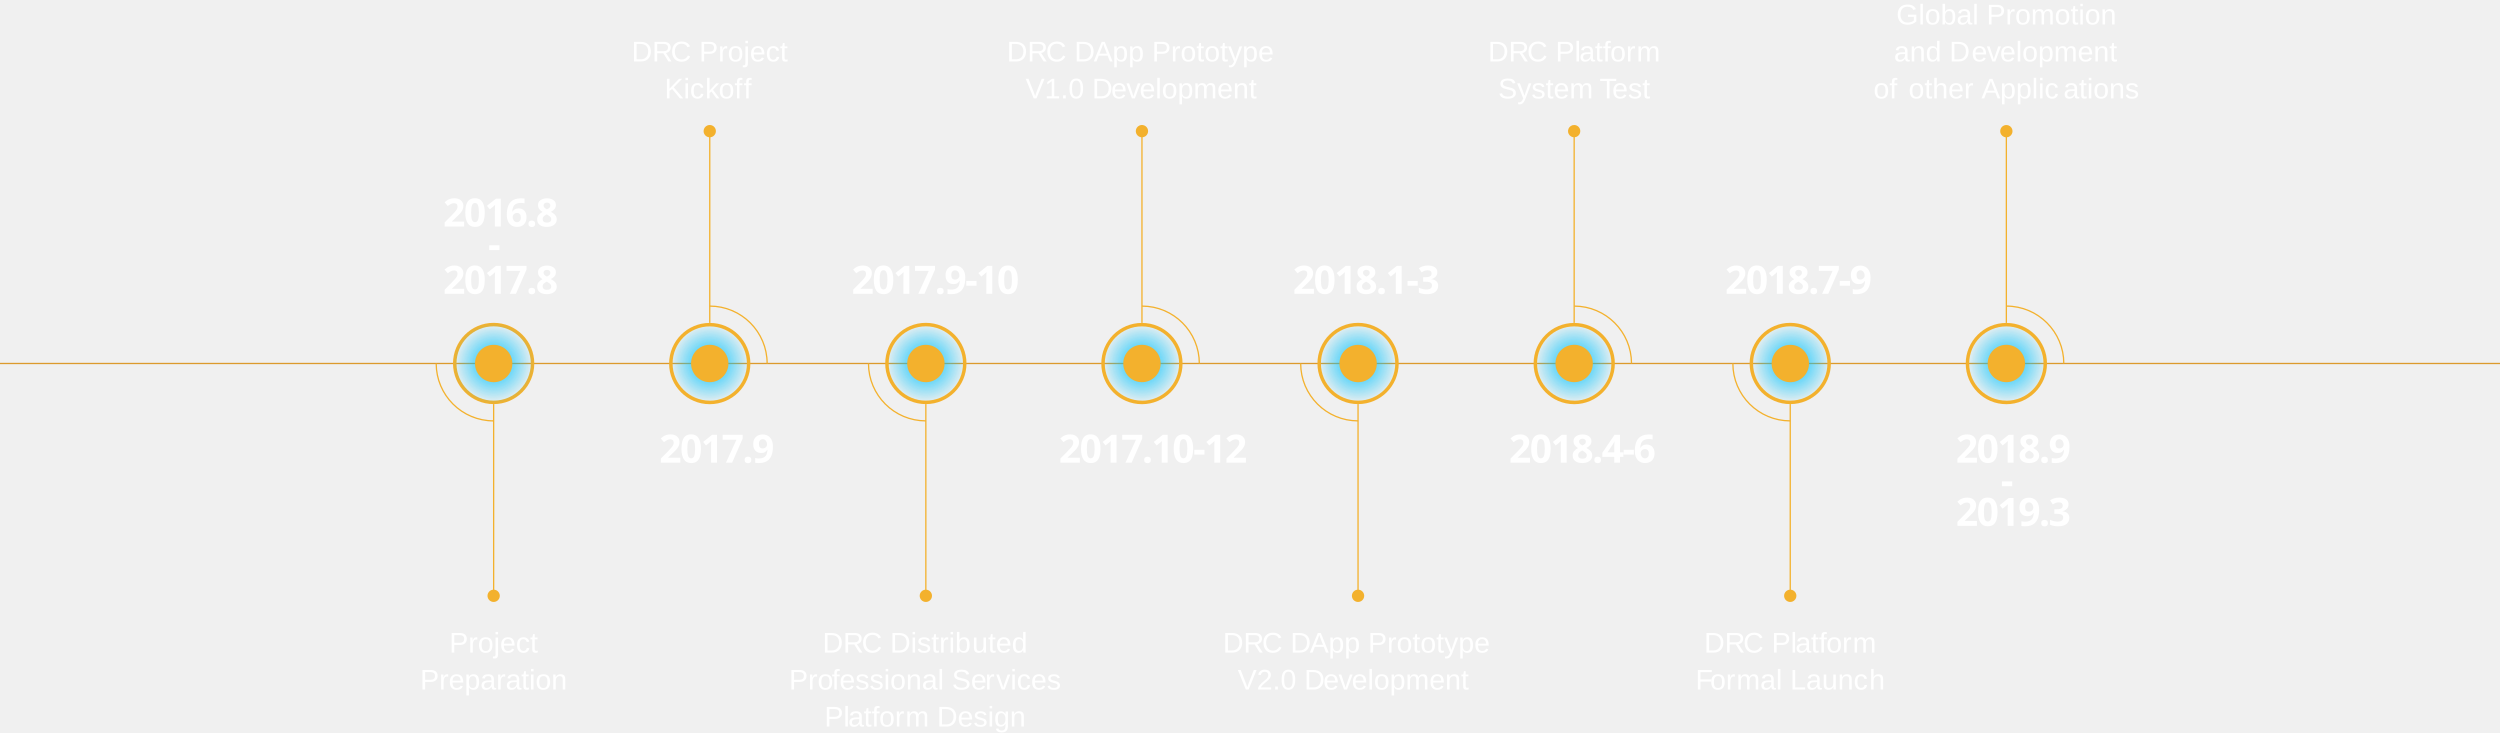
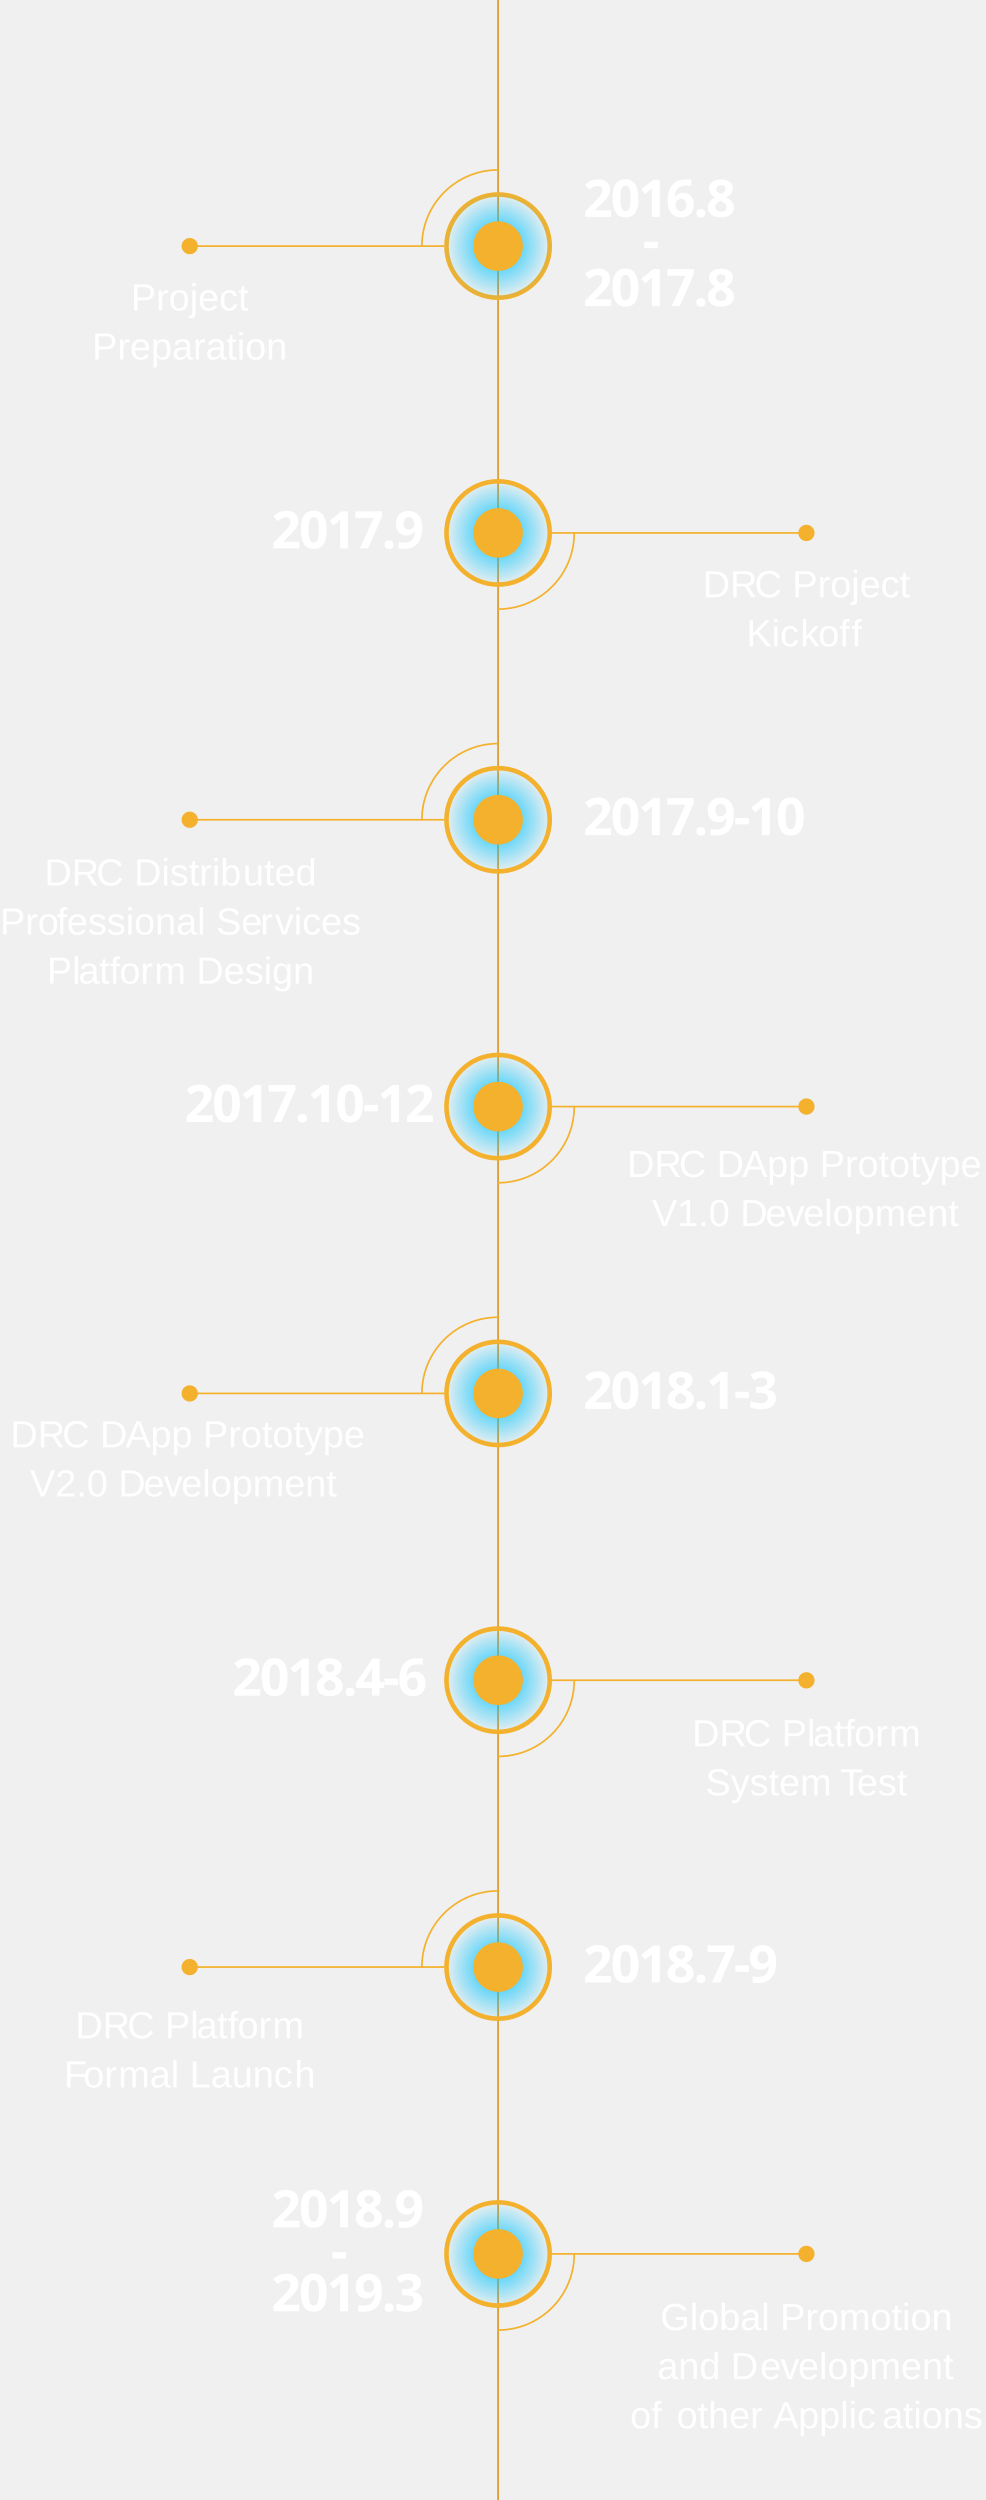
- <svg xmlns="http://www.w3.org/2000/svg" xmlns:xlink="http://www.w3.org/1999/xlink" viewBox="0 0 1920 562.6">
+ <svg xmlns="http://www.w3.org/2000/svg" xmlns:xlink="http://www.w3.org/1999/xlink" viewBox="0 0 570.37 1446.56">
  <defs>
-     <style>.cls-1{font-size:30px;font-family:Helvetica-Condensed-Bold, Helvetica Condensed;font-weight:700;letter-spacing:-0.04em;}.cls-1,.cls-13{fill:#fff;}.cls-12,.cls-2{fill:none;stroke-miterlimit:10;}.cls-2{stroke:#dc9a2d;}.cls-3{fill:#f3b12d;}.cls-4{fill:url(#未命名的渐变_460);}.cls-5{fill:url(#未命名的渐变_460-2);}.cls-6{fill:url(#未命名的渐变_460-3);}.cls-7{fill:url(#未命名的渐变_460-4);}.cls-8{fill:url(#未命名的渐变_460-5);}.cls-9{fill:url(#未命名的渐变_460-6);}.cls-10{fill:url(#未命名的渐变_460-7);}.cls-11{fill:url(#未命名的渐变_460-8);}.cls-12{stroke:#f3b12d;}.cls-13{font-size:21.88px;font-family:ArialMT-Light, Arial;}.cls-14{letter-spacing:-0.01em;}.cls-15{letter-spacing:-0.02em;}.cls-16{letter-spacing:-0.02em;}.cls-17{letter-spacing:-0.03em;}.cls-18{letter-spacing:0.05em;}.cls-19{letter-spacing:0.12em;}.cls-20{letter-spacing:-0.01em;}.cls-21{letter-spacing:0em;}.cls-22{letter-spacing:0.05em;}.cls-23{letter-spacing:-0.02em;}.cls-24{letter-spacing:0.04em;}.cls-25{letter-spacing:-0.05em;}.cls-26{letter-spacing:-0.02em;}.cls-27{letter-spacing:-0.04em;}.cls-28{letter-spacing:-0.05em;}.cls-29{letter-spacing:0.04em;}.cls-30{letter-spacing:-0.01em;}.cls-31{letter-spacing:-0.02em;}.cls-32{letter-spacing:-0.11em;}.cls-33{letter-spacing:0em;}</style>
-     <radialGradient id="未命名的渐变_460" cx="379.12" cy="279.16" r="31.21" gradientUnits="userSpaceOnUse">
+     <style>.cls-1{font-size:30px;font-family:Helvetica-Condensed-Bold, Helvetica Condensed;font-weight:700;letter-spacing:-0.04em;}.cls-1,.cls-13{fill:#fff;}.cls-12,.cls-2{fill:none;stroke-miterlimit:10;}.cls-2{stroke:#dc9a2d;}.cls-3{fill:#f3b12d;}.cls-4{fill:url(#未命名的渐变_54);}.cls-5{fill:url(#未命名的渐变_54-2);}.cls-6{fill:url(#未命名的渐变_54-3);}.cls-7{fill:url(#未命名的渐变_54-4);}.cls-8{fill:url(#未命名的渐变_54-5);}.cls-9{fill:url(#未命名的渐变_54-6);}.cls-10{fill:url(#未命名的渐变_54-7);}.cls-11{fill:url(#未命名的渐变_54-8);}.cls-12{stroke:#f3b12d;}.cls-13{font-size:21.88px;font-family:ArialMT-Light, Arial;}.cls-14{letter-spacing:-0.01em;}.cls-15{letter-spacing:-0.02em;}.cls-16{letter-spacing:-0.02em;}.cls-17{letter-spacing:-0.03em;}.cls-18{letter-spacing:0.05em;}.cls-19{letter-spacing:0.12em;}.cls-20{letter-spacing:-0.01em;}.cls-21{letter-spacing:0em;}.cls-22{letter-spacing:0.05em;}.cls-23{letter-spacing:-0.02em;}.cls-24{letter-spacing:0.04em;}.cls-25{letter-spacing:-0.05em;}.cls-26{letter-spacing:-0.02em;}.cls-27{letter-spacing:-0.04em;}.cls-28{letter-spacing:-0.05em;}.cls-29{letter-spacing:0.04em;}.cls-30{letter-spacing:-0.01em;}.cls-31{letter-spacing:-0.02em;}.cls-32{letter-spacing:-0.11em;}.cls-33{letter-spacing:0em;}</style>
+     <radialGradient id="未命名的渐变_54" cx="501.78" cy="6327.91" r="31.21" gradientTransform="translate(6616.11 -359.38) rotate(90)" gradientUnits="userSpaceOnUse">
      <stop offset="0" stop-color="#00c3ff" />
      <stop offset="1" stop-color="#00c3ff" stop-opacity="0" />
    </radialGradient>
-     <radialGradient id="未命名的渐变_460-2" cx="545.09" cy="279.16" r="31.21" xlink:href="#未命名的渐变_460" />
-     <radialGradient id="未命名的渐变_460-3" cx="711.05" cy="279.16" r="31.21" xlink:href="#未命名的渐变_460" />
-     <radialGradient id="未命名的渐变_460-4" cx="877.02" cy="279.16" r="31.21" xlink:href="#未命名的渐变_460" />
-     <radialGradient id="未命名的渐变_460-5" cx="1042.98" cy="279.16" r="31.21" xlink:href="#未命名的渐变_460" />
-     <radialGradient id="未命名的渐变_460-6" cx="1208.95" cy="279.16" r="31.21" xlink:href="#未命名的渐变_460" />
-     <radialGradient id="未命名的渐变_460-7" cx="1375.65" cy="279.16" r="31.21" xlink:href="#未命名的渐变_460" />
-     <radialGradient id="未命名的渐变_460-8" cx="1541.59" cy="279.16" r="31.21" xlink:href="#未命名的渐变_460" />
+     <radialGradient id="未命名的渐变_54-2" cx="667.75" cy="6327.91" r="31.21" xlink:href="#未命名的渐变_54" />
+     <radialGradient id="未命名的渐变_54-3" cx="833.71" cy="6327.91" r="31.21" xlink:href="#未命名的渐变_54" />
+     <radialGradient id="未命名的渐变_54-4" cx="999.68" cy="6327.91" r="31.21" xlink:href="#未命名的渐变_54" />
+     <radialGradient id="未命名的渐变_54-5" cx="1165.64" cy="6327.91" r="31.21" xlink:href="#未命名的渐变_54" />
+     <radialGradient id="未命名的渐变_54-6" cx="1331.61" cy="6327.91" r="31.21" xlink:href="#未命名的渐变_54" />
+     <radialGradient id="未命名的渐变_54-7" cx="1498.31" cy="6327.91" r="31.21" xlink:href="#未命名的渐变_54" />
+     <radialGradient id="未命名的渐变_54-8" cx="1664.25" cy="6327.91" r="31.21" xlink:href="#未命名的渐变_54" />
  </defs>
  <g id="图层_2" data-name="图层 2">
    <g id="图层_1-2" data-name="图层 1">
      <g id="_编组_" data-name="&lt;编组&gt;">
-         <text class="cls-1" transform="translate(340.3 173.98)">2016.8<tspan x="34.5" y="24.28">-</tspan>
+         <text class="cls-1" transform="translate(337.41 125.49)">2016.8<tspan x="34.5" y="24.28">-</tspan>
          <tspan x="0" y="51.65">2017.8</tspan>
        </text>
      </g>
      <g id="_编组_2" data-name="&lt;编组&gt;">
-         <text class="cls-1" transform="translate(506.32 355.33)">2017.9</text>
-       </g>
-       <line id="_路径_" data-name="&lt;路径&gt;" class="cls-2" y1="279.16" x2="1920" y2="279.16" />
+         <text class="cls-1" transform="translate(157.02 317.29)">2017.9</text>
+       </g>
+       <line id="_路径_" data-name="&lt;路径&gt;" class="cls-2" x1="288.2" x2="288.2" y2="1446.56" />
      <g id="_编组_3" data-name="&lt;编组&gt;">
-         <path id="_复合路径_" data-name="&lt;复合路径&gt;" class="cls-3" d="M379.12,310.36a31.21,31.21,0,1,1,31.21-31.2A31.23,31.23,0,0,1,379.12,310.36Zm0-59.74a28.54,28.54,0,1,0,28.54,28.54A28.57,28.57,0,0,0,379.12,250.62Z" />
+         <path id="_复合路径_" data-name="&lt;复合路径&gt;" class="cls-3" d="M257,142.4a31.21,31.21,0,1,1,31.2,31.21A31.23,31.23,0,0,1,257,142.4Zm59.74,0a28.54,28.54,0,1,0-28.54,28.54A28.57,28.57,0,0,0,316.74,142.4Z" />
      </g>
      <g id="_编组_4" data-name="&lt;编组&gt;">
-         <path id="_复合路径_2" data-name="&lt;复合路径&gt;" class="cls-4" d="M379.12,310.36a31.21,31.21,0,1,1,31.21-31.2A31.23,31.23,0,0,1,379.12,310.36Z" />
+         <path id="_复合路径_2" data-name="&lt;复合路径&gt;" class="cls-4" d="M257,142.4a31.21,31.21,0,1,1,31.2,31.21A31.23,31.23,0,0,1,257,142.4Z" />
      </g>
      <g id="_编组_5" data-name="&lt;编组&gt;">
-         <path id="_复合路径_3" data-name="&lt;复合路径&gt;" class="cls-5" d="M545.09,310.36a31.21,31.21,0,1,1,31.2-31.2A31.24,31.24,0,0,1,545.09,310.36Z" />
+         <path id="_复合路径_3" data-name="&lt;复合路径&gt;" class="cls-5" d="M257,308.37a31.21,31.21,0,1,1,31.2,31.2A31.24,31.24,0,0,1,257,308.37Z" />
      </g>
      <g id="_编组_6" data-name="&lt;编组&gt;">
-         <path id="_复合路径_4" data-name="&lt;复合路径&gt;" class="cls-6" d="M711.05,310.36a31.21,31.21,0,1,1,31.21-31.2A31.23,31.23,0,0,1,711.05,310.36Z" />
+         <path id="_复合路径_4" data-name="&lt;复合路径&gt;" class="cls-6" d="M257,474.33a31.21,31.21,0,1,1,31.2,31.21A31.23,31.23,0,0,1,257,474.33Z" />
      </g>
      <g id="_编组_7" data-name="&lt;编组&gt;">
-         <path id="_复合路径_5" data-name="&lt;复合路径&gt;" class="cls-7" d="M877,310.36a31.21,31.21,0,1,1,31.2-31.2A31.24,31.24,0,0,1,877,310.36Z" />
+         <path id="_复合路径_5" data-name="&lt;复合路径&gt;" class="cls-7" d="M257,640.3a31.21,31.21,0,1,1,31.2,31.2A31.24,31.24,0,0,1,257,640.3Z" />
      </g>
      <g id="_编组_8" data-name="&lt;编组&gt;">
-         <path id="_复合路径_6" data-name="&lt;复合路径&gt;" class="cls-8" d="M1043,310.36a31.21,31.21,0,1,1,31.21-31.2A31.23,31.23,0,0,1,1043,310.36Z" />
+         <path id="_复合路径_6" data-name="&lt;复合路径&gt;" class="cls-8" d="M257,806.26a31.21,31.21,0,1,1,31.2,31.21A31.23,31.23,0,0,1,257,806.26Z" />
      </g>
      <g id="_编组_9" data-name="&lt;编组&gt;">
-         <path id="_复合路径_7" data-name="&lt;复合路径&gt;" class="cls-9" d="M1209,310.36a31.21,31.21,0,1,1,31.2-31.2A31.24,31.24,0,0,1,1209,310.36Z" />
+         <path id="_复合路径_7" data-name="&lt;复合路径&gt;" class="cls-9" d="M257,972.23a31.21,31.21,0,1,1,31.2,31.2A31.24,31.24,0,0,1,257,972.23Z" />
      </g>
      <g id="_编组_10" data-name="&lt;编组&gt;">
-         <path id="_复合路径_8" data-name="&lt;复合路径&gt;" class="cls-10" d="M1375.65,310.36a31.21,31.21,0,1,1,31.2-31.2A31.24,31.24,0,0,1,1375.65,310.36Z" />
+         <path id="_复合路径_8" data-name="&lt;复合路径&gt;" class="cls-10" d="M257,1138.93a31.21,31.21,0,1,1,31.2,31.2A31.24,31.24,0,0,1,257,1138.93Z" />
      </g>
      <g id="_编组_11" data-name="&lt;编组&gt;">
-         <path id="_复合路径_9" data-name="&lt;复合路径&gt;" class="cls-11" d="M1541.59,310.36a31.21,31.21,0,1,1,31.21-31.2A31.23,31.23,0,0,1,1541.59,310.36Z" />
-       </g>
-       <path id="_路径_2" data-name="&lt;路径&gt;" class="cls-12" d="M379.12,323.24A44.09,44.09,0,0,1,335,279.16" />
-       <path id="_路径_3" data-name="&lt;路径&gt;" class="cls-12" d="M545.09,235.08a44.08,44.08,0,0,1,44.07,44.08" />
-       <path id="_路径_4" data-name="&lt;路径&gt;" class="cls-12" d="M877,235.08a44.09,44.09,0,0,1,44.08,44.08" />
-       <path id="_路径_5" data-name="&lt;路径&gt;" class="cls-12" d="M1209,235.08A44.09,44.09,0,0,1,1253,279.16" />
-       <path id="_路径_6" data-name="&lt;路径&gt;" class="cls-12" d="M1540.88,235.08A44.09,44.09,0,0,1,1585,279.16" />
-       <line id="_路径_7" data-name="&lt;路径&gt;" class="cls-12" x1="379.12" y1="310.34" x2="379.12" y2="457.58" />
-       <circle id="_路径_8" data-name="&lt;路径&gt;" class="cls-3" cx="379.12" cy="279.16" r="14.35" transform="translate(42.84 608.67) rotate(-80.78)" />
-       <circle id="_路径_9" data-name="&lt;路径&gt;" class="cls-3" cx="1540.88" cy="279.16" r="14.35" transform="translate(10.46 610.92) rotate(-22.5)" />
+         <path id="_复合路径_9" data-name="&lt;复合路径&gt;" class="cls-11" d="M257,1304.87a31.21,31.21,0,1,1,31.2,31.21A31.23,31.23,0,0,1,257,1304.87Z" />
+       </g>
+       <path id="_路径_2" data-name="&lt;路径&gt;" class="cls-12" d="M244.12,142.4A44.09,44.09,0,0,1,288.2,98.32" />
+       <path id="_路径_3" data-name="&lt;路径&gt;" class="cls-12" d="M332.28,308.37a44.09,44.09,0,0,1-44.08,44.08" />
+       <path id="_路径_4" data-name="&lt;路径&gt;" class="cls-12" d="M332.28,640.3a44.09,44.09,0,0,1-44.08,44.08" />
+       <path id="_路径_5" data-name="&lt;路径&gt;" class="cls-12" d="M332.28,972.23a44.09,44.09,0,0,1-44.08,44.08" />
+       <path id="_路径_6" data-name="&lt;路径&gt;" class="cls-12" d="M332.28,1304.16a44.09,44.09,0,0,1-44.08,44.08" />
+       <line id="_路径_7" data-name="&lt;路径&gt;" class="cls-12" x1="257.02" y1="142.4" x2="109.78" y2="142.4" />
+       <circle id="_路径_8" data-name="&lt;路径&gt;" class="cls-3" cx="288.2" cy="142.4" r="14.35" />
+       <circle id="_路径_9" data-name="&lt;路径&gt;" class="cls-3" cx="288.2" cy="1304.16" r="14.35" />
      <g id="_编组_12" data-name="&lt;编组&gt;">
-         <path id="_复合路径_10" data-name="&lt;复合路径&gt;" class="cls-3" d="M1540.88,248a31.21,31.21,0,1,1-31.21,31.21A31.24,31.24,0,0,1,1540.88,248Zm0,59.75a28.54,28.54,0,1,0-28.54-28.54A28.58,28.58,0,0,0,1540.88,307.7Z" />
-       </g>
-       <line id="_路径_10" data-name="&lt;路径&gt;" class="cls-12" x1="1540.88" y1="247.98" x2="1540.88" y2="100.74" />
-       <circle id="_路径_11" data-name="&lt;路径&gt;" class="cls-3" cx="711.05" cy="279.16" r="14.35" transform="translate(321.6 936.31) rotate(-80.78)" />
+         <path id="_复合路径_10" data-name="&lt;复合路径&gt;" class="cls-3" d="M319.41,1304.16A31.21,31.21,0,1,1,288.2,1273,31.24,31.24,0,0,1,319.41,1304.16Zm-59.75,0a28.54,28.54,0,1,0,28.54-28.54A28.58,28.58,0,0,0,259.66,1304.16Z" />
+       </g>
+       <line id="_路径_10" data-name="&lt;路径&gt;" class="cls-12" x1="319.38" y1="1304.16" x2="466.62" y2="1304.16" />
+       <circle id="_路径_11" data-name="&lt;路径&gt;" class="cls-3" cx="288.2" cy="474.33" r="14.35" />
      <g id="_编组_13" data-name="&lt;编组&gt;">
-         <path id="_复合路径_11" data-name="&lt;复合路径&gt;" class="cls-3" d="M711.05,310.36a31.21,31.21,0,1,1,31.21-31.2A31.23,31.23,0,0,1,711.05,310.36Zm0-59.74a28.54,28.54,0,1,0,28.54,28.54A28.57,28.57,0,0,0,711.05,250.62Z" />
-       </g>
-       <path id="_路径_12" data-name="&lt;路径&gt;" class="cls-12" d="M711.05,323.24A44.09,44.09,0,0,1,667,279.16" />
-       <line id="_路径_13" data-name="&lt;路径&gt;" class="cls-12" x1="711.05" y1="310.34" x2="711.05" y2="457.58" />
-       <circle id="_路径_14" data-name="&lt;路径&gt;" class="cls-3" cx="1208.95" cy="279.16" r="14.35" transform="translate(-14.8 483.89) rotate(-22.5)" />
+         <path id="_复合路径_11" data-name="&lt;复合路径&gt;" class="cls-3" d="M257,474.33a31.21,31.21,0,1,1,31.2,31.21A31.23,31.23,0,0,1,257,474.33Zm59.74,0a28.54,28.54,0,1,0-28.54,28.54A28.57,28.57,0,0,0,316.74,474.33Z" />
+       </g>
+       <path id="_路径_12" data-name="&lt;路径&gt;" class="cls-12" d="M244.12,474.33a44.08,44.08,0,0,1,44.08-44.07" />
+       <line id="_路径_13" data-name="&lt;路径&gt;" class="cls-12" x1="257.02" y1="474.33" x2="109.78" y2="474.33" />
+       <circle id="_路径_14" data-name="&lt;路径&gt;" class="cls-3" cx="288.2" cy="972.23" r="14.35" />
      <g id="_编组_14" data-name="&lt;编组&gt;">
-         <path id="_复合路径_12" data-name="&lt;复合路径&gt;" class="cls-3" d="M1209,248a31.21,31.21,0,1,1-31.21,31.21A31.24,31.24,0,0,1,1209,248Zm0,59.75a28.54,28.54,0,1,0-28.54-28.54A28.57,28.57,0,0,0,1209,307.7Z" />
-       </g>
-       <line id="_路径_15" data-name="&lt;路径&gt;" class="cls-12" x1="1208.95" y1="247.98" x2="1208.95" y2="100.74" />
-       <circle id="_路径_16" data-name="&lt;路径&gt;" class="cls-3" cx="1042.98" cy="279.16" r="14.35" transform="translate(600.36 1263.96) rotate(-80.78)" />
+         <path id="_复合路径_12" data-name="&lt;复合路径&gt;" class="cls-3" d="M319.41,972.23A31.21,31.21,0,1,1,288.2,941,31.24,31.24,0,0,1,319.41,972.23Zm-59.75,0a28.54,28.54,0,1,0,28.54-28.54A28.58,28.58,0,0,0,259.66,972.23Z" />
+       </g>
+       <line id="_路径_15" data-name="&lt;路径&gt;" class="cls-12" x1="319.38" y1="972.23" x2="466.62" y2="972.23" />
+       <circle id="_路径_16" data-name="&lt;路径&gt;" class="cls-3" cx="288.2" cy="806.26" r="14.35" />
      <g id="_编组_15" data-name="&lt;编组&gt;">
-         <path id="_复合路径_13" data-name="&lt;复合路径&gt;" class="cls-3" d="M1043,310.36a31.21,31.21,0,1,1,31.21-31.2A31.23,31.23,0,0,1,1043,310.36Zm0-59.74a28.54,28.54,0,1,0,28.54,28.54A28.57,28.57,0,0,0,1043,250.62Z" />
-       </g>
-       <path id="_路径_17" data-name="&lt;路径&gt;" class="cls-12" d="M1043,323.24a44.09,44.09,0,0,1-44.08-44.08" />
-       <line id="_路径_18" data-name="&lt;路径&gt;" class="cls-12" x1="1042.98" y1="310.34" x2="1042.98" y2="457.58" />
-       <circle id="_路径_19" data-name="&lt;路径&gt;" class="cls-3" cx="877.02" cy="279.16" r="14.35" transform="translate(-40.07 356.87) rotate(-22.5)" />
+         <path id="_复合路径_13" data-name="&lt;复合路径&gt;" class="cls-3" d="M257,806.26a31.21,31.21,0,1,1,31.2,31.21A31.23,31.23,0,0,1,257,806.26Zm59.74,0A28.54,28.54,0,1,0,288.2,834.8,28.57,28.57,0,0,0,316.74,806.26Z" />
+       </g>
+       <path id="_路径_17" data-name="&lt;路径&gt;" class="cls-12" d="M244.12,806.26a44.08,44.08,0,0,1,44.08-44.07" />
+       <line id="_路径_18" data-name="&lt;路径&gt;" class="cls-12" x1="257.02" y1="806.26" x2="109.78" y2="806.26" />
+       <circle id="_路径_19" data-name="&lt;路径&gt;" class="cls-3" cx="288.2" cy="640.3" r="14.35" />
      <g id="_编组_16" data-name="&lt;编组&gt;">
-         <path id="_复合路径_14" data-name="&lt;复合路径&gt;" class="cls-3" d="M877,248a31.21,31.21,0,1,1-31.21,31.21A31.24,31.24,0,0,1,877,248Zm0,59.75a28.54,28.54,0,1,0-28.54-28.54A28.57,28.57,0,0,0,877,307.7Z" />
-       </g>
-       <line id="_路径_20" data-name="&lt;路径&gt;" class="cls-12" x1="877.02" y1="247.98" x2="877.02" y2="100.74" />
-       <circle id="_路径_21" data-name="&lt;路径&gt;" class="cls-3" cx="1374.91" cy="279.16" r="14.35" transform="translate(879.12 1591.6) rotate(-80.78)" />
+         <path id="_复合路径_14" data-name="&lt;复合路径&gt;" class="cls-3" d="M319.41,640.3a31.21,31.21,0,1,1-31.21-31.21A31.24,31.24,0,0,1,319.41,640.3Zm-59.75,0a28.54,28.54,0,1,0,28.54-28.54A28.58,28.58,0,0,0,259.66,640.3Z" />
+       </g>
+       <line id="_路径_20" data-name="&lt;路径&gt;" class="cls-12" x1="319.38" y1="640.3" x2="466.62" y2="640.3" />
+       <circle id="_路径_21" data-name="&lt;路径&gt;" class="cls-3" cx="288.2" cy="1138.19" r="14.35" />
      <g id="_编组_17" data-name="&lt;编组&gt;">
-         <path id="_复合路径_15" data-name="&lt;复合路径&gt;" class="cls-3" d="M1374.91,310.36a31.21,31.21,0,1,1,31.21-31.2A31.23,31.23,0,0,1,1374.91,310.36Zm0-59.74a28.54,28.54,0,1,0,28.54,28.54A28.57,28.57,0,0,0,1374.91,250.62Z" />
-       </g>
-       <path id="_路径_22" data-name="&lt;路径&gt;" class="cls-12" d="M1374.91,323.24a44.08,44.08,0,0,1-44.07-44.08" />
-       <line id="_路径_23" data-name="&lt;路径&gt;" class="cls-12" x1="1374.91" y1="310.34" x2="1374.91" y2="457.58" />
-       <circle id="_路径_24" data-name="&lt;路径&gt;" class="cls-3" cx="545.09" cy="279.16" r="14.35" transform="translate(-65.34 229.85) rotate(-22.5)" />
+         <path id="_复合路径_15" data-name="&lt;复合路径&gt;" class="cls-3" d="M257,1138.19a31.21,31.21,0,1,1,31.2,31.21A31.23,31.23,0,0,1,257,1138.19Zm59.74,0a28.54,28.54,0,1,0-28.54,28.54A28.57,28.57,0,0,0,316.74,1138.19Z" />
+       </g>
+       <path id="_路径_22" data-name="&lt;路径&gt;" class="cls-12" d="M244.12,1138.19a44.08,44.08,0,0,1,44.08-44.07" />
+       <line id="_路径_23" data-name="&lt;路径&gt;" class="cls-12" x1="257.02" y1="1138.19" x2="109.78" y2="1138.19" />
+       <circle id="_路径_24" data-name="&lt;路径&gt;" class="cls-3" cx="288.2" cy="308.37" r="14.35" />
      <g id="_编组_18" data-name="&lt;编组&gt;">
-         <path id="_复合路径_16" data-name="&lt;复合路径&gt;" class="cls-3" d="M545.09,248a31.21,31.21,0,1,1-31.21,31.21A31.24,31.24,0,0,1,545.09,248Zm0,59.75a28.54,28.54,0,1,0-28.54-28.54A28.57,28.57,0,0,0,545.09,307.7Z" />
-       </g>
-       <line id="_路径_25" data-name="&lt;路径&gt;" class="cls-12" x1="545.09" y1="247.98" x2="545.09" y2="100.74" />
+         <path id="_复合路径_16" data-name="&lt;复合路径&gt;" class="cls-3" d="M319.41,308.37a31.21,31.21,0,1,1-31.21-31.21A31.24,31.24,0,0,1,319.41,308.37Zm-59.75,0a28.54,28.54,0,1,0,28.54-28.54A28.58,28.58,0,0,0,259.66,308.37Z" />
+       </g>
+       <line id="_路径_25" data-name="&lt;路径&gt;" class="cls-12" x1="319.38" y1="308.37" x2="466.62" y2="308.37" />
      <g id="_编组_19" data-name="&lt;编组&gt;">
-         <text class="cls-13" transform="translate(345.07 501.18)">Project<tspan x="-22.39" y="28.4">Prepar</tspan>
+         <text class="cls-13" transform="translate(75.73 179.62)">Project<tspan x="-22.39" y="28.4">Prepar</tspan>
          <tspan class="cls-14" x="43.26" y="28.4">a</tspan>
          <tspan x="55.21" y="28.4">tion</tspan>
        </text>
      </g>
      <g id="_编组_20" data-name="&lt;编组&gt;">
-         <text class="cls-13" transform="translate(485.1 47.18)">D<tspan class="cls-15" x="15.8" y="0">R</tspan>
+         <text class="cls-13" transform="translate(406.64 345.59)">D<tspan class="cls-15" x="15.8" y="0">R</tspan>
          <tspan x="29.98" y="0">C Project</tspan>
          <tspan x="25.29" y="28.4">Ki</tspan>
          <tspan class="cls-16" x="44.74" y="28.4">c</tspan>
          <tspan class="cls-17" x="56.47" y="28.4">k</tspan>
          <tspan x="66.8" y="28.4">o</tspan>
          <tspan class="cls-18" x="78.97" y="28.4">f</tspan>
          <tspan class="cls-19" x="86.03" y="28.4">f</tspan>
        </text>
      </g>
-       <path id="_路径_26" data-name="&lt;路径&gt;" class="cls-3" d="M383.84,457.58a4.72,4.72,0,1,1-4.72-4.72A4.72,4.72,0,0,1,383.84,457.58Z" />
+       <path id="_路径_26" data-name="&lt;路径&gt;" class="cls-3" d="M109.78,147.12a4.72,4.72,0,1,1,4.72-4.72A4.72,4.72,0,0,1,109.78,147.12Z" />
      <g id="_编组_21" data-name="&lt;编组&gt;">
-         <text class="cls-1" transform="translate(654.04 225.63)">2017.9-10</text>
+         <text class="cls-1" transform="translate(337.41 483.2)">2017.9-10</text>
      </g>
      <g id="_编组_22" data-name="&lt;编组&gt;">
-         <text class="cls-13" transform="translate(631.74 501.18)">D<tspan class="cls-15" x="15.8" y="0">R</tspan>
+         <text class="cls-13" transform="translate(25.75 512.35)">D<tspan class="cls-15" x="15.8" y="0">R</tspan>
          <tspan x="29.98" y="0">C Distri</tspan>
          <tspan class="cls-20" x="101.69" y="0">b</tspan>
          <tspan class="cls-21" x="114.84" y="0">uted</tspan>
          <tspan x="-25.75" y="28.4">Pro</tspan>
          <tspan class="cls-14" x="7.08" y="28.4">f</tspan>
          <tspan x="12.94" y="28.4">essional Se</tspan>
          <tspan class="cls-22" x="124.83" y="28.4">r</tspan>
          <tspan x="133.3" y="28.4">vices</tspan>
          <tspan x="1.42" y="56.81">Pl</tspan>
          <tspan class="cls-14" x="19.65" y="56.81">a</tspan>
          <tspan x="31.6" y="56.81">t</tspan>
          <tspan class="cls-23" x="37.68" y="56.81">f</tspan>
          <tspan class="cls-21" x="43.35" y="56.81">o</tspan>
          <tspan class="cls-24" x="55.52" y="56.81">r</tspan>
          <tspan class="cls-21" x="63.59" y="56.81">m Design</tspan>
        </text>
      </g>
-       <path id="_路径_27" data-name="&lt;路径&gt;" class="cls-3" d="M715.77,457.58a4.72,4.72,0,1,1-4.72-4.72A4.72,4.72,0,0,1,715.77,457.58Z" />
+       <path id="_路径_27" data-name="&lt;路径&gt;" class="cls-3" d="M109.78,479.05a4.72,4.72,0,1,1,4.72-4.72A4.72,4.72,0,0,1,109.78,479.05Z" />
      <g id="_编组_23" data-name="&lt;编组&gt;">
-         <text class="cls-1" transform="translate(992.92 225.63)">2018.1-3</text>
+         <text class="cls-1" transform="translate(337.41 815.19)">2018.1-3</text>
      </g>
      <g id="_编组_24" data-name="&lt;编组&gt;">
-         <text class="cls-13" transform="translate(939.23 501.18)">D<tspan class="cls-15" x="15.8" y="0">R</tspan>
+         <text class="cls-13" transform="translate(6.03 837.47)">D<tspan class="cls-15" x="15.8" y="0">R</tspan>
          <tspan x="29.98" y="0">C </tspan>
          <tspan class="cls-25" x="51.86" y="0">D</tspan>
          <tspan class="cls-14" x="66.66" y="0">A</tspan>
          <tspan x="81.03" y="0">pp Prototype</tspan>
          <tspan x="11.35" y="28.4">V2.0 D</tspan>
          <tspan class="cls-26" x="77.02" y="28.4">e</tspan>
          <tspan class="cls-27" x="88.73" y="28.4">v</tspan>
          <tspan x="98.86" y="28.4">elopment </tspan>
        </text>
      </g>
-       <path id="_路径_28" data-name="&lt;路径&gt;" class="cls-3" d="M1047.7,457.58a4.72,4.72,0,1,1-4.72-4.72A4.72,4.72,0,0,1,1047.7,457.58Z" />
+       <path id="_路径_28" data-name="&lt;路径&gt;" class="cls-3" d="M109.78,811a4.72,4.72,0,1,1,4.72-4.72A4.72,4.72,0,0,1,109.78,811Z" />
      <g id="_编组_25" data-name="&lt;编组&gt;">
-         <text class="cls-1" transform="translate(1324.86 225.63)">2018.7-9</text>
+         <text class="cls-1" transform="translate(337.41 1147.12)">2018.7-9</text>
      </g>
      <g id="_编组_26" data-name="&lt;编组&gt;">
-         <text class="cls-13" transform="translate(1308.78 501.18)">D<tspan class="cls-15" x="15.8" y="0">R</tspan>
+         <text class="cls-13" transform="translate(43.65 1179.42)">D<tspan class="cls-15" x="15.8" y="0">R</tspan>
          <tspan x="29.98" y="0">C Pl</tspan>
          <tspan class="cls-14" x="70.09" y="0">a</tspan>
          <tspan x="82.04" y="0">t</tspan>
          <tspan class="cls-23" x="88.12" y="0">f</tspan>
          <tspan class="cls-21" x="93.79" y="0">o</tspan>
          <tspan class="cls-24" x="105.96" y="0">r</tspan>
          <tspan class="cls-21" x="114.03" y="0">m</tspan>
          <tspan class="cls-28" x="-6.63" y="28.4">F</tspan>
          <tspan x="4.53" y="28.4">o</tspan>
          <tspan class="cls-29" x="16.7" y="28.4">r</tspan>
          <tspan x="24.77" y="28.4">mal Laun</tspan>
          <tspan class="cls-30" x="114.78" y="28.4">c</tspan>
          <tspan x="126.73" y="28.4">h</tspan>
        </text>
      </g>
-       <path id="_路径_29" data-name="&lt;路径&gt;" class="cls-3" d="M1379.63,457.58a4.72,4.72,0,1,1-4.72-4.72A4.72,4.72,0,0,1,1379.63,457.58Z" />
-       <path id="_路径_30" data-name="&lt;路径&gt;" class="cls-3" d="M549.81,100.74A4.72,4.72,0,1,1,545.09,96,4.72,4.72,0,0,1,549.81,100.74Z" />
+       <path id="_路径_29" data-name="&lt;路径&gt;" class="cls-3" d="M109.78,1142.91a4.72,4.72,0,1,1,4.72-4.72A4.72,4.72,0,0,1,109.78,1142.91Z" />
+       <path id="_路径_30" data-name="&lt;路径&gt;" class="cls-3" d="M466.62,313.09a4.72,4.72,0,1,1,4.72-4.72A4.72,4.72,0,0,1,466.62,313.09Z" />
      <g id="_编组_27" data-name="&lt;编组&gt;">
-         <text class="cls-1" transform="translate(813.16 355.33)">2017.10-12</text>
+         <text class="cls-1" transform="translate(106.83 649.22)">2017.10-12</text>
      </g>
      <g id="_编组_28" data-name="&lt;编组&gt;">
-         <text class="cls-13" transform="translate(773.27 47.18)">D<tspan class="cls-15" x="15.8" y="0">R</tspan>
+         <text class="cls-13" transform="translate(362.87 681.04)">D<tspan class="cls-15" x="15.8" y="0">R</tspan>
          <tspan x="29.98" y="0">C </tspan>
          <tspan class="cls-25" x="51.86" y="0">D</tspan>
          <tspan class="cls-14" x="66.66" y="0">A</tspan>
          <tspan x="81.03" y="0">pp Prototype</tspan>
          <tspan x="14.39" y="28.4">V1.0 D</tspan>
          <tspan class="cls-31" x="80.06" y="28.4">e</tspan>
          <tspan class="cls-27" x="91.77" y="28.4">v</tspan>
          <tspan x="101.9" y="28.4">elopment</tspan>
        </text>
      </g>
-       <path id="_路径_31" data-name="&lt;路径&gt;" class="cls-3" d="M881.74,100.74A4.72,4.72,0,1,1,877,96,4.72,4.72,0,0,1,881.74,100.74Z" />
+       <path id="_路径_31" data-name="&lt;路径&gt;" class="cls-3" d="M466.62,645a4.72,4.72,0,1,1,4.72-4.72A4.72,4.72,0,0,1,466.62,645Z" />
      <g id="_编组_29" data-name="&lt;编组&gt;">
-         <text class="cls-1" transform="translate(1158.89 355.33)">2018.4-6</text>
+         <text class="cls-1" transform="translate(134.4 981.17)">2018.4-6</text>
      </g>
      <g id="_编组_30" data-name="&lt;编组&gt;">
-         <text class="cls-13" transform="translate(1142.82 47.18)">D<tspan class="cls-15" x="15.8" y="0">R</tspan>
+         <text class="cls-13" transform="translate(400.49 1010.45)">D<tspan class="cls-15" x="15.8" y="0">R</tspan>
          <tspan x="29.98" y="0">C Pl</tspan>
          <tspan class="cls-14" x="70.09" y="0">a</tspan>
          <tspan x="82.04" y="0">t</tspan>
          <tspan class="cls-23" x="88.12" y="0">f</tspan>
          <tspan class="cls-21" x="93.79" y="0">o</tspan>
          <tspan class="cls-24" x="105.96" y="0">r</tspan>
          <tspan class="cls-21" x="114.03" y="0">m</tspan>
          <tspan x="7.77" y="28.4">System </tspan>
          <tspan class="cls-32" x="85.59" y="28.4">T</tspan>
          <tspan class="cls-21" x="95.3" y="28.4">est</tspan>
        </text>
      </g>
-       <path id="_路径_32" data-name="&lt;路径&gt;" class="cls-3" d="M1213.67,100.74A4.72,4.72,0,1,1,1209,96,4.72,4.72,0,0,1,1213.67,100.74Z" />
+       <path id="_路径_32" data-name="&lt;路径&gt;" class="cls-3" d="M466.62,977a4.72,4.72,0,1,1,4.72-4.72A4.72,4.72,0,0,1,466.62,977Z" />
      <g id="_编组_31" data-name="&lt;编组&gt;">
-         <text class="cls-1" transform="translate(1502.1 355.33)">2018.9<tspan x="34.5" y="24.28">-</tspan>
+         <text class="cls-1" transform="translate(157.02 1288.79)">2018.9<tspan x="34.5" y="24.28">-</tspan>
          <tspan x="0" y="48.55">2019.3</tspan>
        </text>
      </g>
      <g id="_编组_32" data-name="&lt;编组&gt;">
-         <text class="cls-13" transform="translate(1456.36 18.78)">Global Promotion<tspan x="-1.81" y="28.4">and D</tspan>
+         <text class="cls-13" transform="translate(382.11 1348.24)">Global Promotion<tspan x="-1.81" y="28.4">and D</tspan>
          <tspan class="cls-31" x="57.78" y="28.4">e</tspan>
          <tspan class="cls-27" x="69.49" y="28.4">v</tspan>
          <tspan class="cls-21" x="79.62" y="28.4">elopment</tspan>
          <tspan x="-17.5" y="56.81">o</tspan>
          <tspan class="cls-19" x="-5.33" y="56.81">f</tspan>
          <tspan x="3.32" y="56.81" xml:space="preserve"> other </tspan>
          <tspan class="cls-14" x="65.35" y="56.81">A</tspan>
          <tspan class="cls-33" x="79.73" y="56.81">pplic</tspan>
          <tspan class="cls-14" x="128.36" y="56.81">a</tspan>
          <tspan x="140.31" y="56.81">tions</tspan>
        </text>
      </g>
-       <path id="_路径_33" data-name="&lt;路径&gt;" class="cls-3" d="M1545.6,100.74a4.72,4.72,0,1,1-4.72-4.72A4.72,4.72,0,0,1,1545.6,100.74Z" />
+       <path id="_路径_33" data-name="&lt;路径&gt;" class="cls-3" d="M466.62,1308.88a4.72,4.72,0,1,1,4.72-4.72A4.72,4.72,0,0,1,466.62,1308.88Z" />
    </g>
  </g>
</svg>
